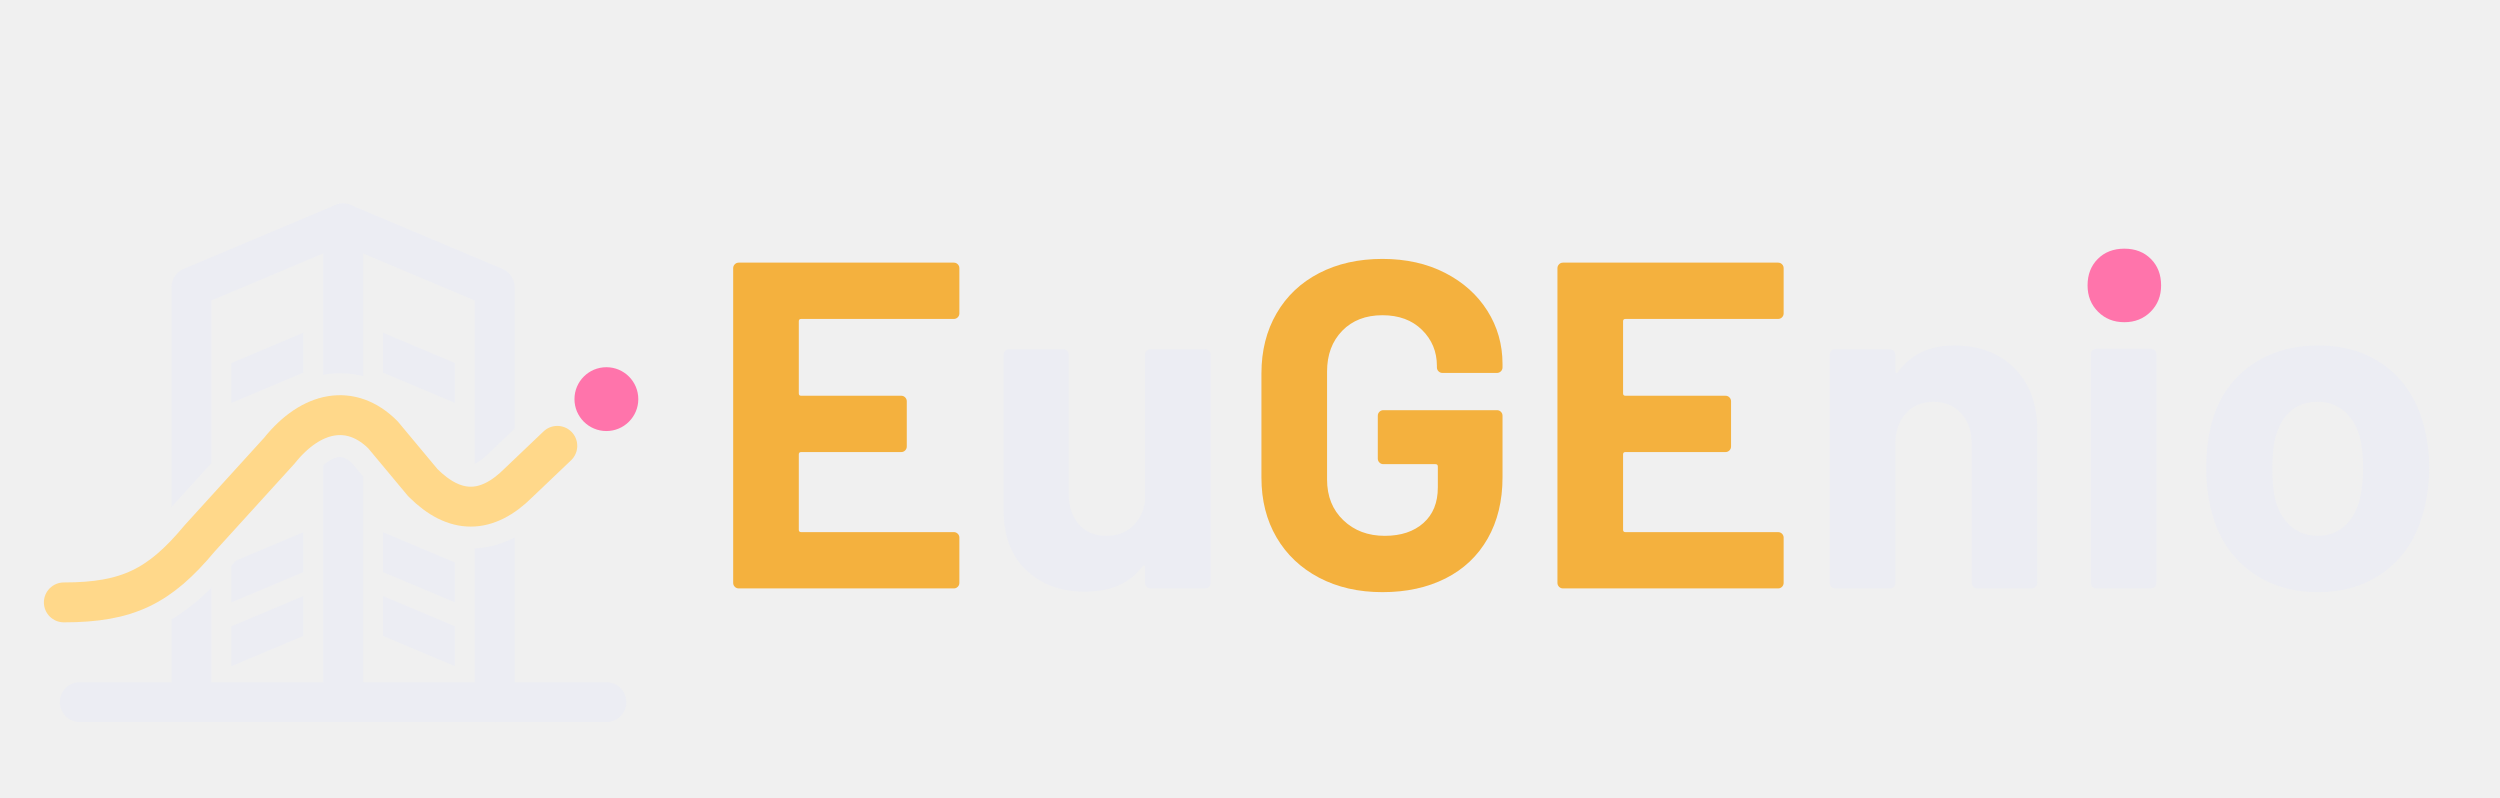
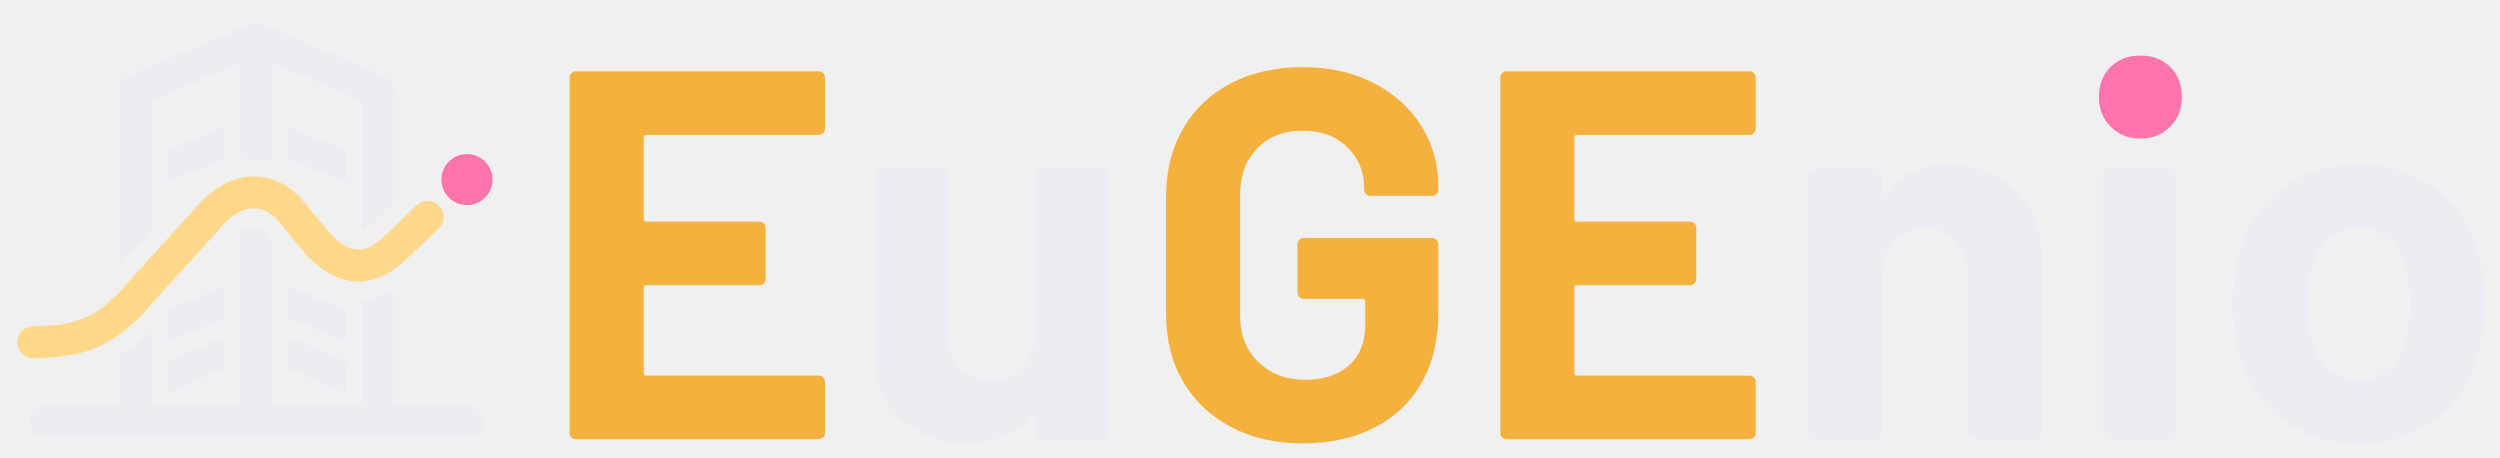
- <svg xmlns="http://www.w3.org/2000/svg" viewBox="0 0 376 120" width="376" height="120">
-   <g transform="translate(0 0) scale(1.2)">
+ <svg xmlns="http://www.w3.org/2000/svg" viewBox="0 30 333 61" width="333" height="61">
+   <g transform="translate(-2.4 11.4) scale(0.85)">
    <defs>
      <mask id="mo_scuro" maskUnits="userSpaceOnUse" x="0" y="0" width="100" height="100">
        <rect width="100" height="100" fill="#fff" />
        <path d="M8 75.5 C16 75.5 20 73.5 25 67.5 L35 56.5 C39 51.5 44 50.5 48 54.5 L53 60.5 C57 64.5 61 64.5 65 60.5 L69.85 55.88" fill="none" stroke="#000" stroke-width="10.5" stroke-linecap="round" stroke-linejoin="round" />
      </mask>
    </defs>
    <g mask="url(#mo_scuro)" fill="none" stroke="#ecedf3" stroke-width="5" stroke-linecap="round" stroke-linejoin="round">
      <path d="M24 88 V36 L43 28 L62 36 V88" />
      <path d="M43 28 V88" />
      <path d="M10 88 H76" />
      <g fill="#ecedf3" stroke="none">
        <path d="M29 45.5 L38 41.711 V46.711 L29 50.5 Z" />
        <path d="M48 41.7 L57 45.489 V50.489 L48 46.7 Z" />
        <path d="M29 70.5 L38 66.711 V71.711 L29 75.5 Z" />
        <path d="M48 66.7 L57 70.489 V75.489 L48 71.7 Z" />
        <path d="M29 78.5 L38 74.711 V79.711 L29 83.5 Z" />
        <path d="M48 74.7 L57 78.489 V83.489 L48 79.7 Z" />
      </g>
    </g>
    <path d="M8 75.5 C16 75.5 20 73.5 25 67.5 L35 56.5 C39 51.5 44 50.5 48 54.5 L53 60.5 C57 64.5 61 64.5 65 60.5 L69.85 55.88" fill="none" stroke="#ffd88a" stroke-width="5" stroke-linecap="round" stroke-linejoin="round" />
    <circle cx="76" cy="50.024" r="4" fill="#ff74ab" />
  </g>
-   <path d="M143.45 47.97H120.49Q120.14 47.97 120.14 48.32V59.17Q120.14 59.52 120.49 59.52H135.54Q135.89 59.52 136.135 59.765Q136.38 60.01 136.38 60.36V67.15Q136.38 67.5 136.135 67.745Q135.89 67.99 135.54 67.99H120.49Q120.14 67.99 120.14 68.34V79.68Q120.14 80.03 120.49 80.03H143.45Q143.8 80.03 144.045 80.275Q144.29 80.52 144.29 80.87V87.66Q144.29 88.01 144.045 88.255Q143.8 88.5 143.45 88.5H111.11Q110.76 88.5 110.515 88.255Q110.27 88.01 110.27 87.66V40.34Q110.27 39.99 110.515 39.745Q110.76 39.5 111.11 39.5H143.45Q143.8 39.5 144.045 39.745Q144.29 39.99 144.29 40.34V47.13Q144.29 47.48 144.045 47.725Q143.8 47.97 143.45 47.97Z" fill="#f4b13e" />
-   <path d="M173.06 52.52H181.25Q181.6 52.52 181.845 52.765Q182.09 53.01 182.09 53.36V87.66Q182.09 88.01 181.845 88.255Q181.6 88.5 181.25 88.5H173.06Q172.71 88.5 172.465 88.255Q172.22 88.01 172.22 87.66V85.28Q172.22 85.07 172.08 85.035Q171.94 85.0 171.8 85.21Q169.0 88.99 163.12 88.99Q157.8 88.99 154.37 85.77Q150.94 82.55 150.94 76.74V53.36Q150.94 53.01 151.185 52.765Q151.43 52.52 151.78 52.52H159.9Q160.25 52.52 160.495 52.765Q160.74 53.01 160.74 53.36V74.29Q160.74 77.09 162.245 78.84Q163.75 80.59 166.41 80.59Q168.79 80.59 170.33 79.155Q171.87 77.72 172.22 75.41V53.36Q172.22 53.01 172.465 52.765Q172.71 52.52 173.06 52.52Z" fill="#ecedf3" />
-   <path d="M189.72 71.84V56.16Q189.72 51.05 191.995 47.13Q194.27 43.21 198.4 41.075Q202.53 38.94 207.92 38.94Q213.24 38.94 217.335 41.04Q221.43 43.14 223.705 46.745Q225.98 50.35 225.98 54.76V55.25Q225.98 55.6 225.735 55.845Q225.49 56.09 225.14 56.09H216.95Q216.6 56.09 216.355 55.845Q216.11 55.6 216.11 55.25V55.04Q216.11 51.82 213.87 49.615Q211.63 47.41 207.92 47.41Q204.14 47.41 201.865 49.755Q199.59 52.1 199.59 55.88V72.12Q199.59 75.9 202.04 78.245Q204.49 80.59 208.27 80.59Q211.91 80.59 214.08 78.665Q216.25 76.74 216.25 73.31V70.16Q216.25 69.81 215.9 69.81H208.06Q207.71 69.81 207.465 69.565Q207.22 69.32 207.22 68.97V62.53Q207.22 62.18 207.465 61.935Q207.71 61.69 208.06 61.69H225.14Q225.49 61.69 225.735 61.935Q225.98 62.18 225.98 62.53V71.77Q225.98 77.09 223.74 81.01Q221.5 84.93 217.405 86.995Q213.31 89.06 207.92 89.06Q202.53 89.06 198.4 86.89Q194.27 84.72 191.995 80.835Q189.72 76.95 189.72 71.84Z" fill="#f4b13e" />
-   <path d="M267.42 47.97H244.46Q244.11 47.97 244.11 48.32V59.17Q244.11 59.52 244.46 59.52H259.51Q259.86 59.52 260.105 59.765Q260.35 60.01 260.35 60.36V67.15Q260.35 67.5 260.105 67.745Q259.86 67.99 259.51 67.99H244.46Q244.11 67.99 244.11 68.34V79.68Q244.11 80.03 244.46 80.03H267.42Q267.77 80.03 268.015 80.275Q268.26 80.52 268.26 80.87V87.66Q268.26 88.01 268.015 88.255Q267.77 88.5 267.42 88.5H235.08Q234.73 88.5 234.485 88.255Q234.24 88.01 234.24 87.66V40.34Q234.24 39.99 234.485 39.745Q234.73 39.5 235.08 39.5H267.42Q267.77 39.5 268.015 39.745Q268.26 39.99 268.26 40.34V47.13Q268.26 47.48 268.015 47.725Q267.77 47.97 267.42 47.97Z" fill="#f4b13e" />
-   <path d="M306.41 64.7V87.66Q306.41 88.01 306.165 88.255Q305.92 88.5 305.57 88.5H297.38Q297.03 88.5 296.785 88.255Q296.54 88.01 296.54 87.66V66.73Q296.54 63.93 294.965 62.18Q293.39 60.43 290.8 60.43Q288.21 60.43 286.635 62.18Q285.06 63.93 285.06 66.73V87.66Q285.06 88.01 284.815 88.255Q284.57 88.5 284.22 88.5H276.03Q275.68 88.5 275.435 88.255Q275.19 88.01 275.19 87.66V53.36Q275.19 53.01 275.435 52.765Q275.68 52.52 276.03 52.52H284.22Q284.57 52.52 284.815 52.765Q285.06 53.01 285.06 53.36V55.81Q285.06 56.02 285.2 56.09Q285.34 56.16 285.41 56.02Q288.28 51.96 293.95 51.96Q299.55 51.96 302.98 55.39Q306.41 58.82 306.41 64.7Z" fill="#ecedf3" />
-   <path d="M314.46 87.66V53.29Q314.46 52.94 314.705 52.695Q314.95 52.45 315.3 52.45H323.49Q323.84 52.45 324.085 52.695Q324.33 52.94 324.33 53.29V87.66Q324.33 88.01 324.085 88.255Q323.84 88.5 323.49 88.5H315.3Q314.95 88.5 314.705 88.255Q314.46 88.01 314.46 87.66Z" fill="#ecedf3" />
-   <path d="M313.97 42.93Q313.97 40.48 315.51 38.94Q317.05 37.4 319.5 37.4Q321.95 37.4 323.49 38.94Q325.03 40.48 325.03 42.93Q325.03 45.31 323.455 46.885Q321.88 48.46 319.5 48.46Q317.12 48.46 315.545 46.885Q313.97 45.31 313.97 42.93Z" fill="#ff74ab" />
-   <path d="M332.8 77.58Q331.82 74.29 331.82 70.44Q331.82 66.31 332.8 63.02Q334.41 57.84 338.61 54.9Q342.81 51.96 348.69 51.96Q354.43 51.96 358.49 54.865Q362.55 57.77 364.23 62.95Q365.35 66.45 365.35 70.3Q365.35 74.08 364.37 77.37Q362.83 82.83 358.665 85.945Q354.5 89.06 348.62 89.06Q342.74 89.06 338.54 85.98Q334.34 82.9 332.8 77.58ZM354.85 75.34Q355.41 73.1 355.41 70.44Q355.41 67.5 354.85 65.47Q354.08 63.09 352.47 61.76Q350.86 60.43 348.55 60.43Q346.17 60.43 344.595 61.76Q343.02 63.09 342.32 65.47Q341.76 67.15 341.76 70.44Q341.76 73.59 342.25 75.34Q342.95 77.79 344.595 79.19Q346.24 80.59 348.62 80.59Q350.93 80.59 352.54 79.19Q354.15 77.79 354.85 75.34Z" fill="#ecedf3" />
+   <g transform="translate(-34.4 0)">
+     <path d="M143.45 47.97H120.49Q120.14 47.97 120.14 48.32V59.17Q120.14 59.52 120.49 59.52H135.54Q135.89 59.52 136.135 59.765Q136.38 60.01 136.38 60.36V67.15Q136.38 67.5 136.135 67.745Q135.89 67.99 135.54 67.99H120.49Q120.14 67.99 120.14 68.34V79.68Q120.14 80.03 120.49 80.03H143.45Q143.8 80.03 144.045 80.275Q144.29 80.52 144.29 80.87V87.66Q144.29 88.01 144.045 88.255Q143.8 88.5 143.45 88.5H111.11Q110.76 88.5 110.515 88.255Q110.27 88.01 110.27 87.66V40.34Q110.27 39.99 110.515 39.745Q110.76 39.5 111.11 39.5H143.45Q143.8 39.5 144.045 39.745Q144.29 39.99 144.29 40.34V47.13Q144.29 47.48 144.045 47.725Q143.8 47.97 143.45 47.97Z" fill="#f4b13e" />
+     <path d="M173.06 52.52H181.25Q181.6 52.52 181.845 52.765Q182.09 53.01 182.09 53.36V87.66Q182.09 88.01 181.845 88.255Q181.6 88.5 181.25 88.5H173.06Q172.71 88.5 172.465 88.255Q172.22 88.01 172.22 87.66V85.28Q172.22 85.07 172.08 85.035Q171.94 85.0 171.8 85.21Q169.0 88.99 163.12 88.99Q157.8 88.99 154.37 85.77Q150.94 82.55 150.94 76.74V53.36Q150.94 53.01 151.185 52.765Q151.43 52.52 151.78 52.52H159.9Q160.25 52.52 160.495 52.765Q160.74 53.01 160.74 53.36V74.29Q160.74 77.09 162.245 78.84Q163.75 80.59 166.41 80.59Q168.79 80.59 170.33 79.155Q171.87 77.72 172.22 75.41V53.36Q172.22 53.01 172.465 52.765Q172.71 52.52 173.06 52.52Z" fill="#ecedf3" />
+     <path d="M189.72 71.84V56.16Q189.72 51.05 191.995 47.13Q194.27 43.21 198.4 41.075Q202.53 38.94 207.92 38.94Q213.24 38.94 217.335 41.04Q221.43 43.14 223.705 46.745Q225.98 50.35 225.98 54.76V55.25Q225.98 55.6 225.735 55.845Q225.49 56.09 225.14 56.09H216.95Q216.6 56.09 216.355 55.845Q216.11 55.6 216.11 55.25V55.04Q216.11 51.82 213.87 49.615Q211.63 47.41 207.92 47.41Q204.14 47.41 201.865 49.755Q199.59 52.1 199.59 55.88V72.12Q199.59 75.9 202.04 78.245Q204.49 80.59 208.27 80.59Q211.91 80.59 214.08 78.665Q216.25 76.74 216.25 73.31V70.16Q216.25 69.81 215.9 69.81H208.06Q207.71 69.81 207.465 69.565Q207.22 69.32 207.22 68.97V62.53Q207.22 62.18 207.465 61.935Q207.71 61.69 208.06 61.69H225.14Q225.49 61.69 225.735 61.935Q225.98 62.18 225.98 62.53V71.77Q225.98 77.09 223.74 81.01Q221.5 84.93 217.405 86.995Q213.31 89.06 207.92 89.06Q202.53 89.06 198.4 86.89Q194.27 84.72 191.995 80.835Q189.72 76.95 189.72 71.84Z" fill="#f4b13e" />
+     <path d="M267.42 47.97H244.46Q244.11 47.97 244.11 48.32V59.17Q244.11 59.52 244.46 59.52H259.51Q259.86 59.52 260.105 59.765Q260.35 60.01 260.35 60.36V67.15Q260.35 67.5 260.105 67.745Q259.86 67.99 259.51 67.99H244.46Q244.11 67.99 244.11 68.34V79.68Q244.11 80.03 244.46 80.03H267.42Q267.77 80.03 268.015 80.275Q268.26 80.52 268.26 80.87V87.66Q268.26 88.01 268.015 88.255Q267.77 88.5 267.42 88.5H235.08Q234.73 88.5 234.485 88.255Q234.24 88.01 234.24 87.66V40.34Q234.24 39.99 234.485 39.745Q234.73 39.5 235.08 39.5H267.42Q267.77 39.5 268.015 39.745Q268.26 39.99 268.26 40.34V47.13Q268.26 47.48 268.015 47.725Q267.77 47.97 267.42 47.97Z" fill="#f4b13e" />
+     <path d="M306.41 64.7V87.66Q306.41 88.01 306.165 88.255Q305.92 88.5 305.57 88.5H297.38Q297.03 88.5 296.785 88.255Q296.54 88.01 296.54 87.66V66.73Q296.54 63.93 294.965 62.18Q293.39 60.43 290.8 60.43Q288.21 60.43 286.635 62.18Q285.06 63.93 285.06 66.73V87.66Q285.06 88.01 284.815 88.255Q284.57 88.5 284.22 88.5H276.03Q275.68 88.5 275.435 88.255Q275.19 88.01 275.19 87.66V53.36Q275.19 53.01 275.435 52.765Q275.68 52.52 276.03 52.52H284.22Q284.57 52.52 284.815 52.765Q285.06 53.01 285.06 53.36V55.81Q285.06 56.02 285.2 56.09Q285.34 56.16 285.41 56.02Q288.28 51.96 293.95 51.96Q299.55 51.96 302.98 55.39Q306.41 58.82 306.41 64.7Z" fill="#ecedf3" />
+     <path d="M314.46 87.66V53.29Q314.46 52.94 314.705 52.695Q314.95 52.45 315.3 52.45H323.49Q323.84 52.45 324.085 52.695Q324.33 52.94 324.33 53.29V87.66Q324.33 88.01 324.085 88.255Q323.84 88.5 323.49 88.5H315.3Q314.95 88.5 314.705 88.255Q314.46 88.01 314.46 87.66Z" fill="#ecedf3" />
+     <path d="M313.97 42.93Q313.97 40.48 315.51 38.94Q317.05 37.4 319.5 37.4Q321.95 37.4 323.49 38.94Q325.03 40.48 325.03 42.93Q325.03 45.31 323.455 46.885Q321.88 48.46 319.5 48.46Q317.12 48.46 315.545 46.885Q313.97 45.31 313.97 42.93Z" fill="#ff74ab" />
+     <path d="M332.8 77.58Q331.82 74.29 331.82 70.44Q331.82 66.31 332.8 63.02Q334.41 57.84 338.61 54.9Q342.81 51.96 348.69 51.96Q354.43 51.96 358.49 54.865Q362.55 57.77 364.23 62.95Q365.35 66.45 365.35 70.3Q365.35 74.08 364.37 77.37Q362.83 82.83 358.665 85.945Q354.5 89.06 348.62 89.06Q342.74 89.06 338.54 85.98Q334.34 82.9 332.8 77.58ZM354.85 75.34Q355.41 73.1 355.41 70.44Q355.41 67.5 354.85 65.47Q354.08 63.09 352.47 61.76Q350.86 60.43 348.55 60.43Q346.17 60.43 344.595 61.76Q343.02 63.09 342.32 65.47Q341.76 67.15 341.76 70.44Q341.76 73.59 342.25 75.34Q342.95 77.79 344.595 79.19Q346.24 80.59 348.62 80.59Q350.93 80.59 352.54 79.19Q354.15 77.79 354.85 75.34Z" fill="#ecedf3" />
+   </g>
</svg>
